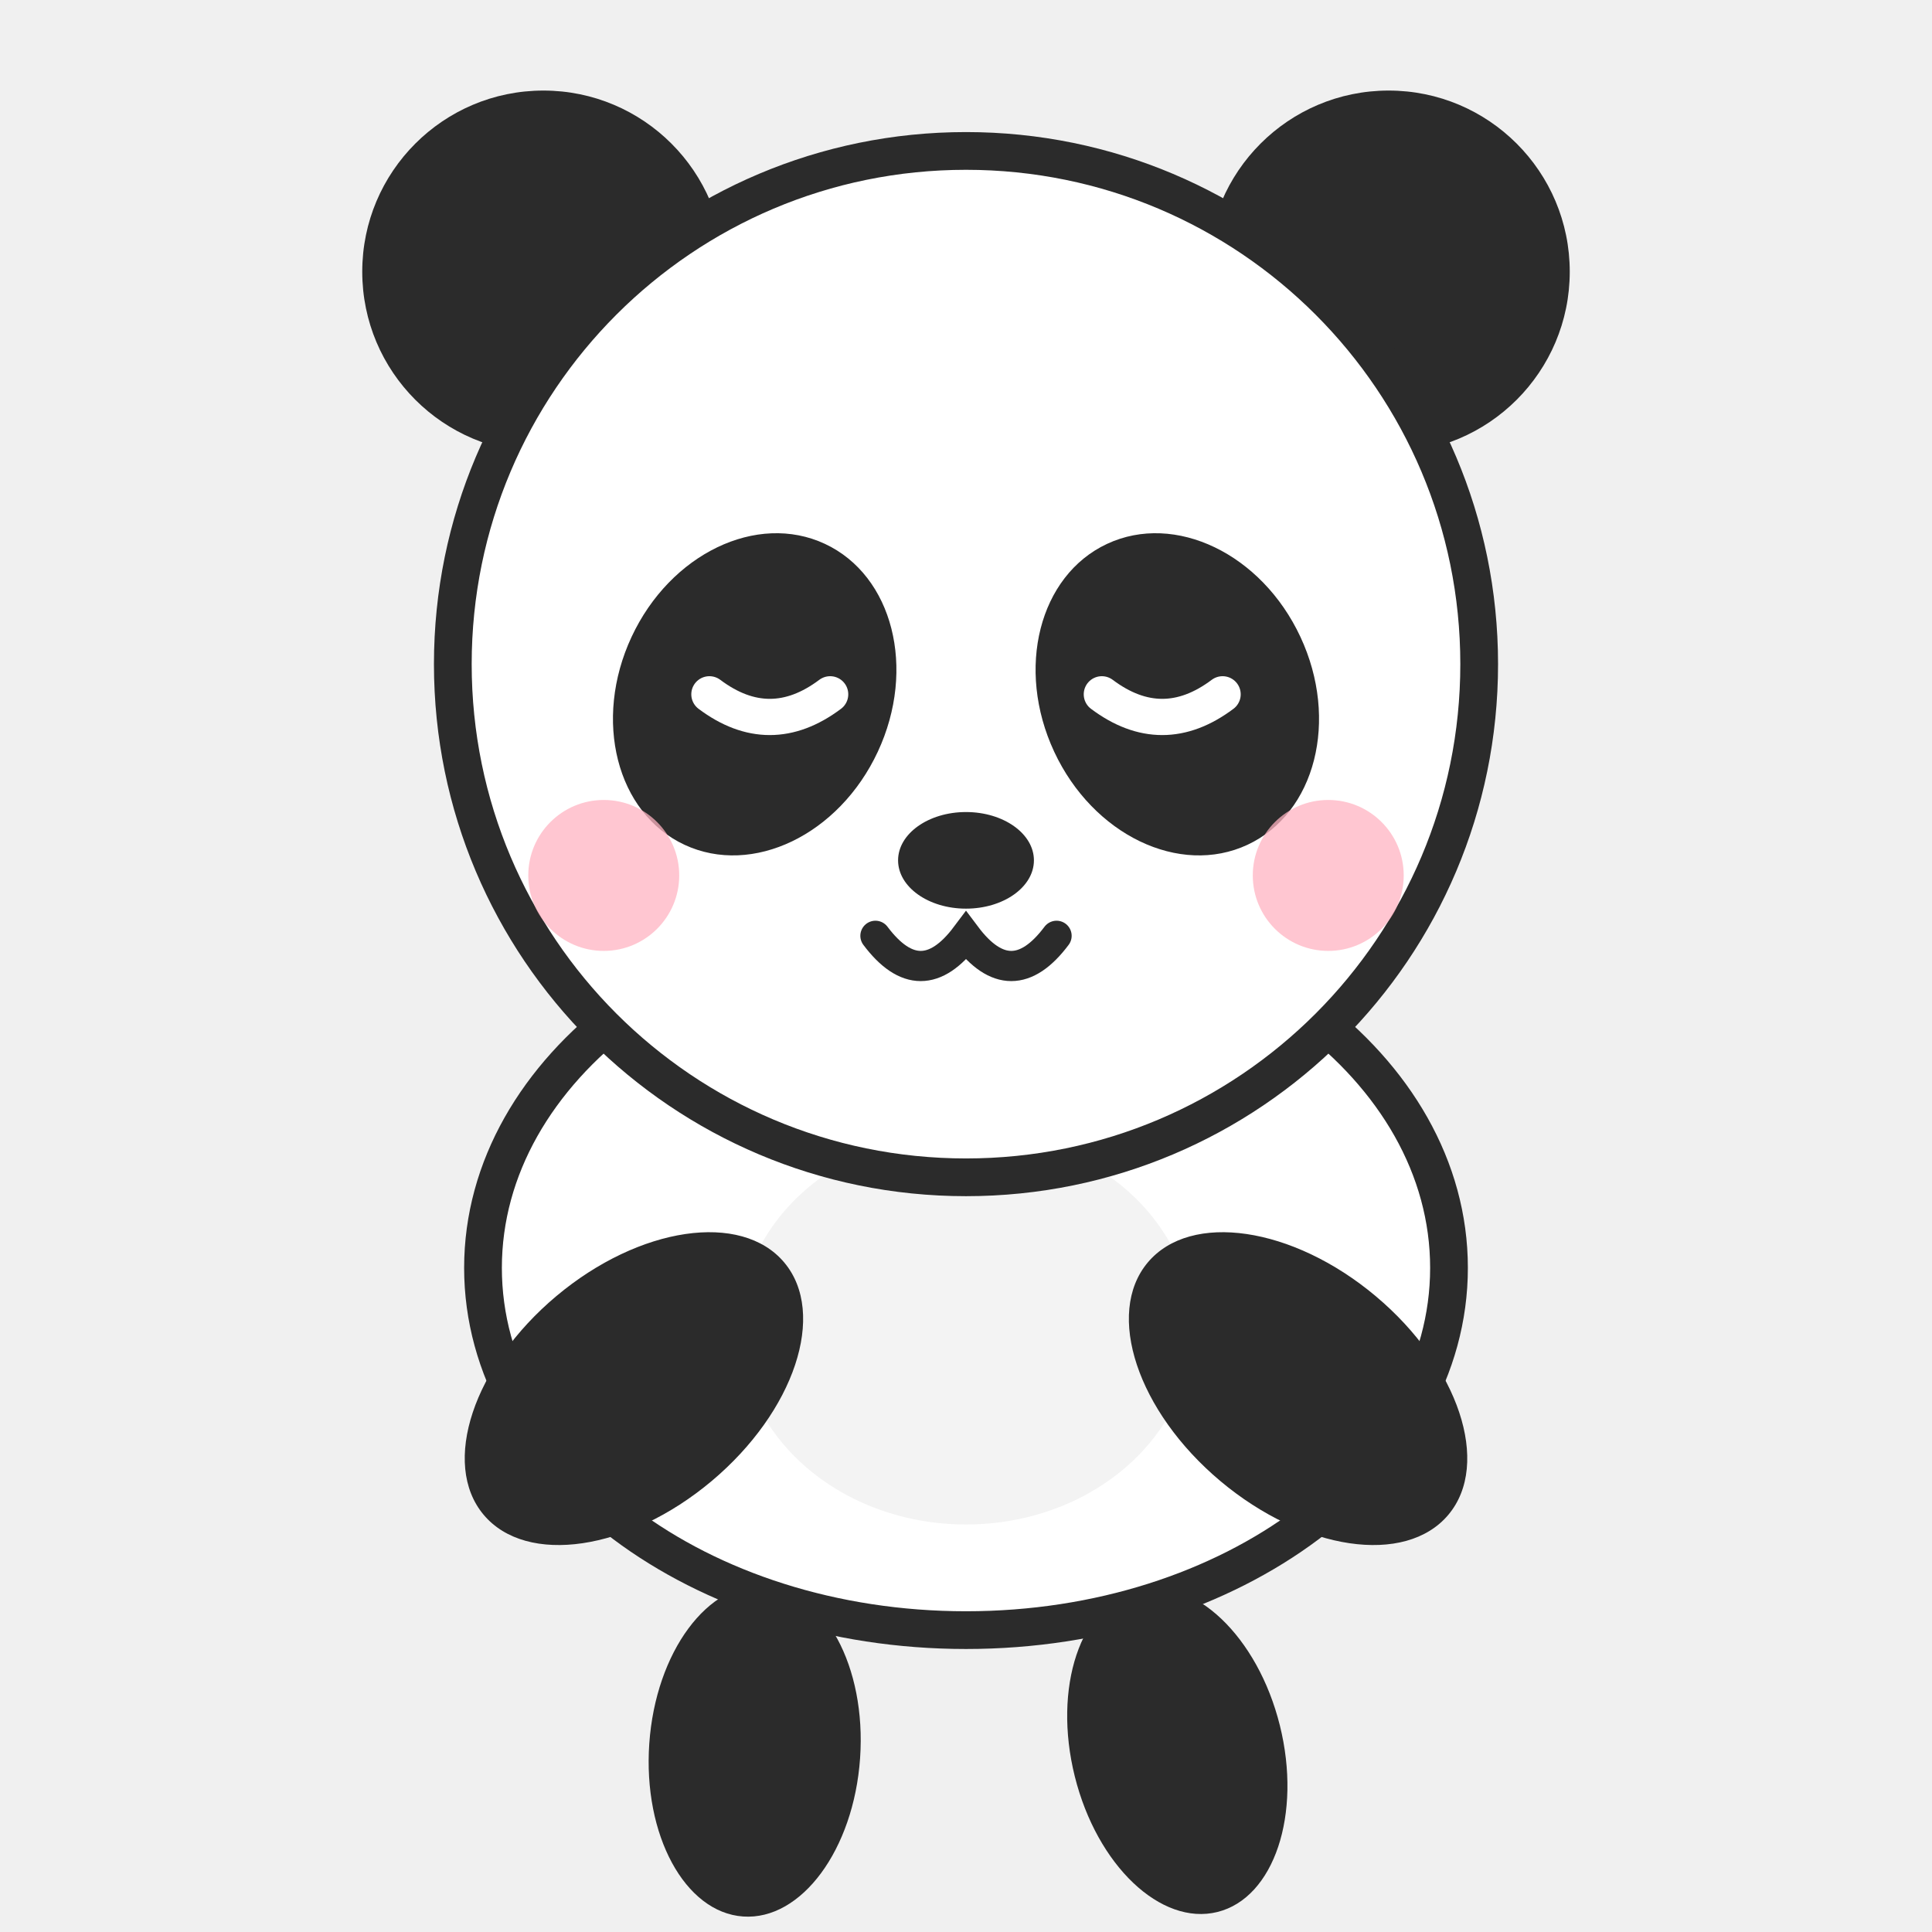
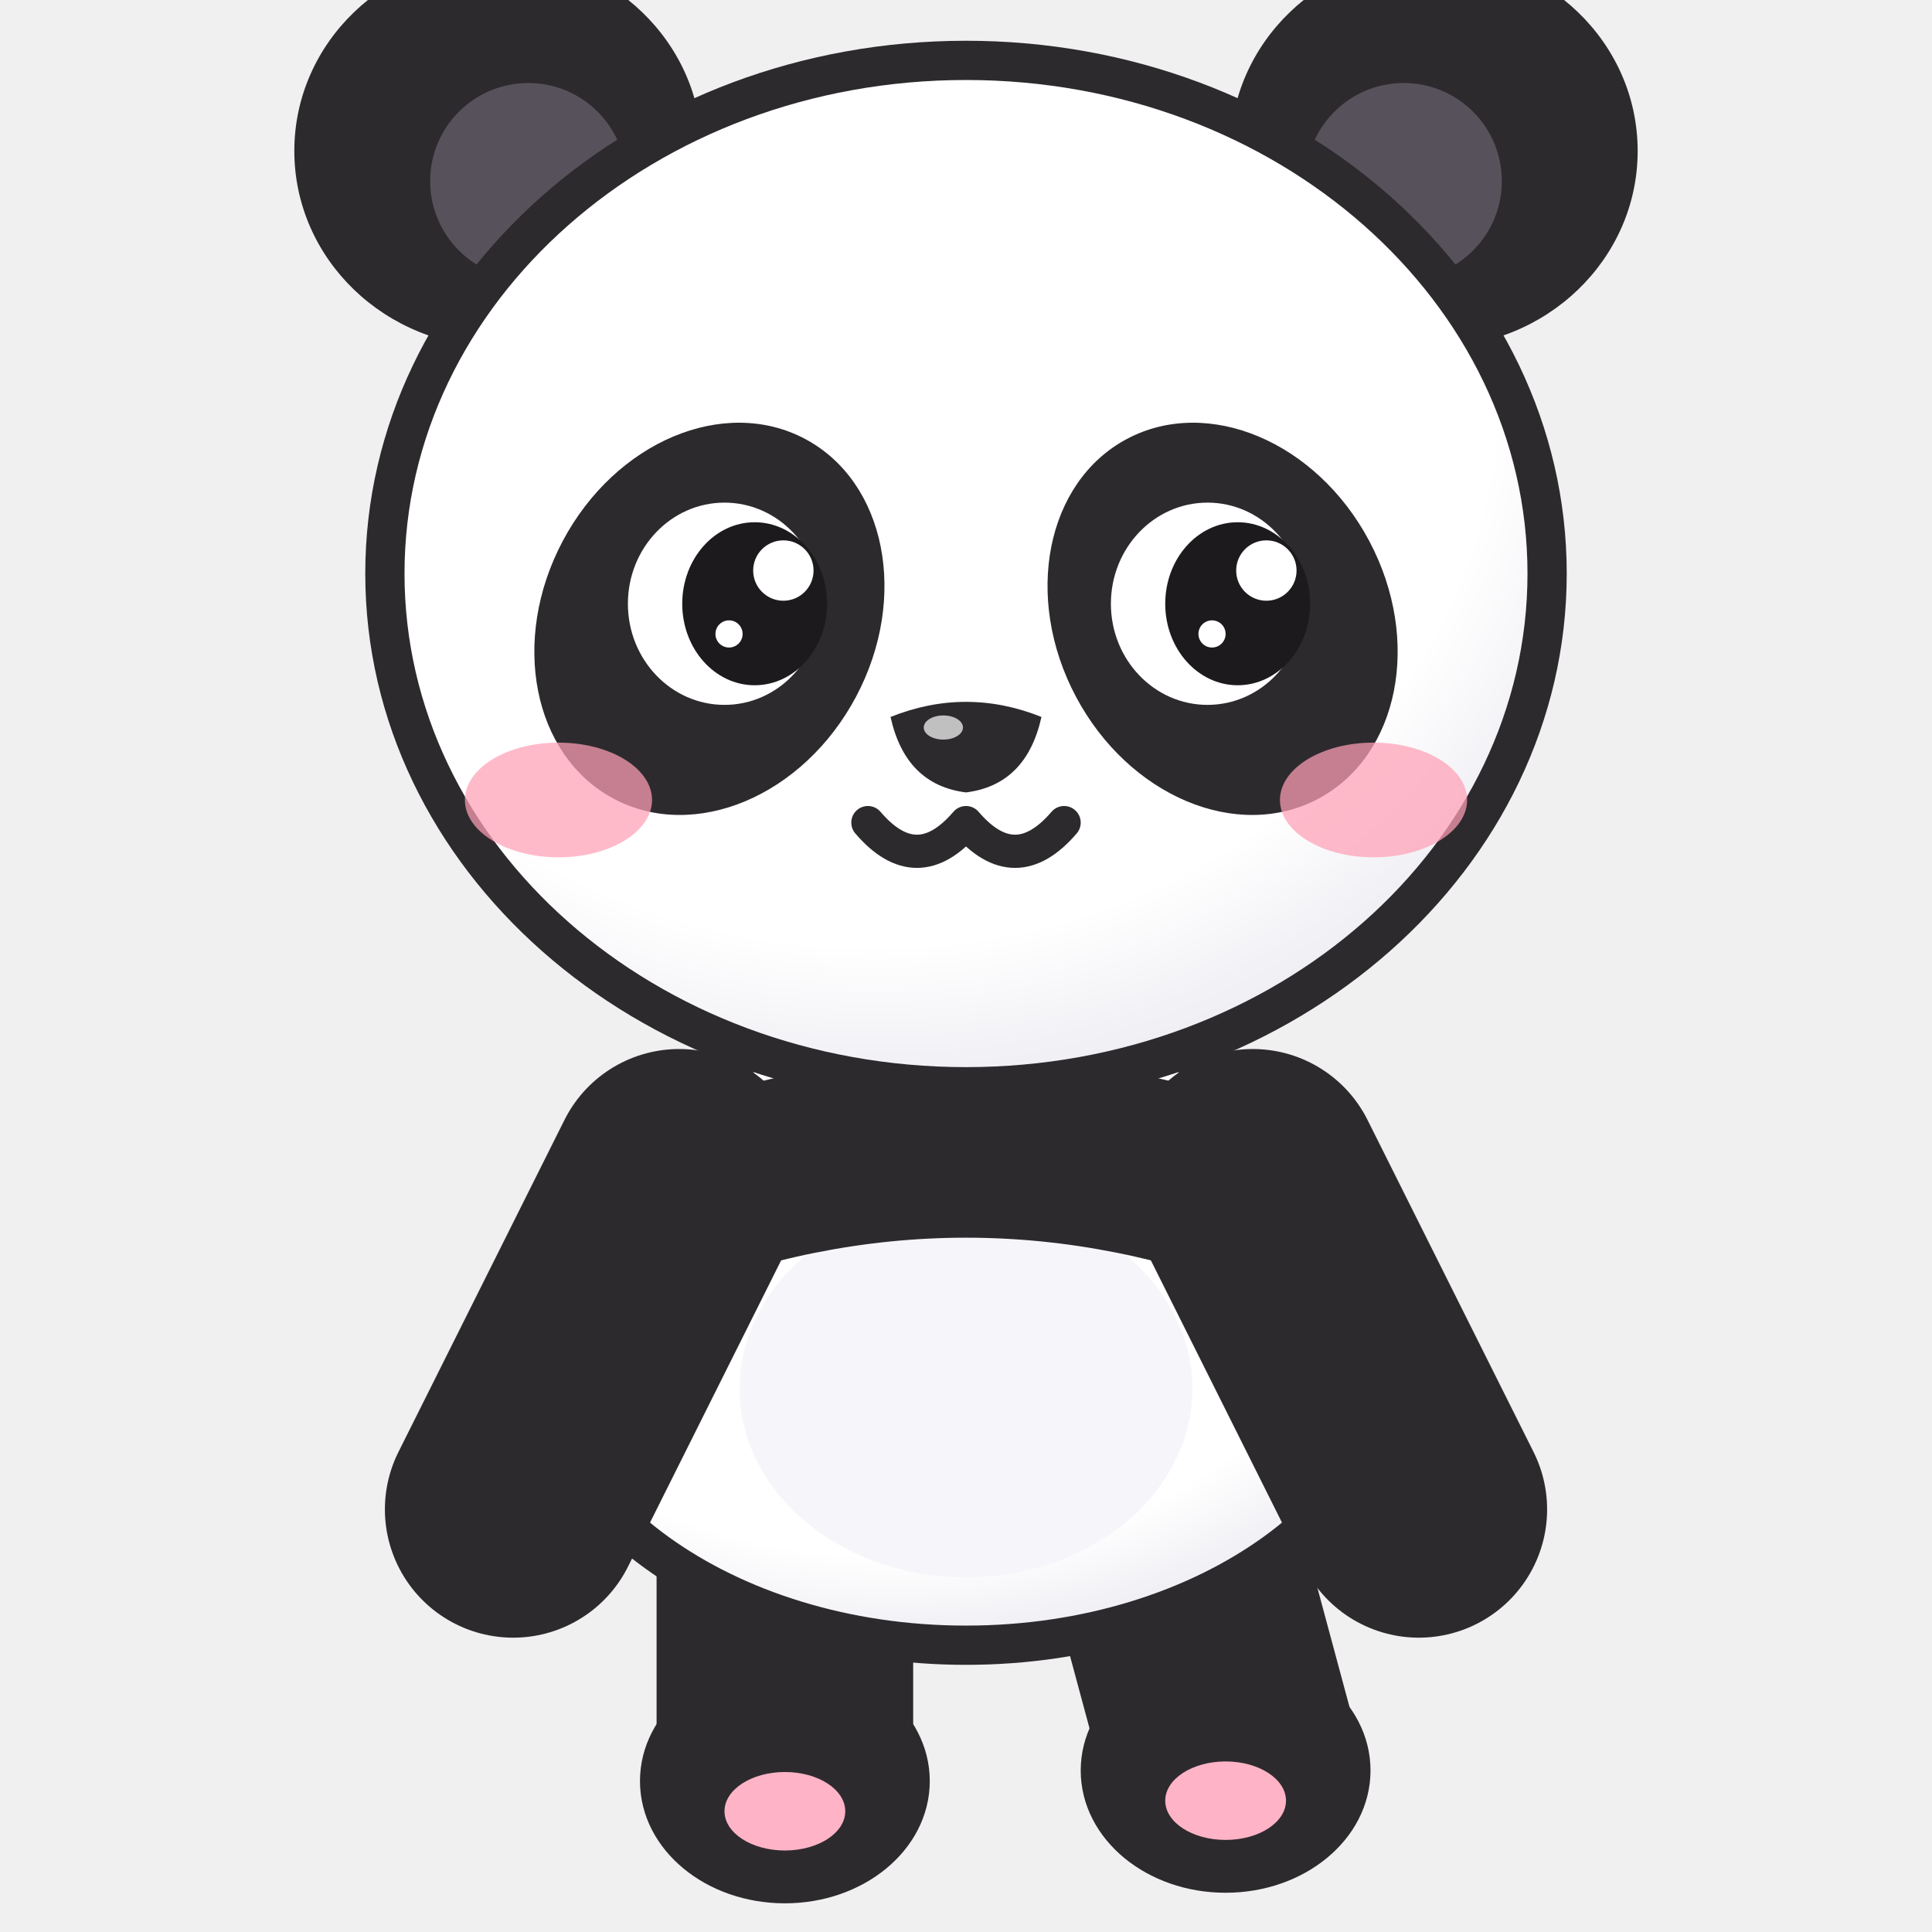
<svg xmlns="http://www.w3.org/2000/svg" viewBox="0 0 128 128" width="128" height="128">
-   <ellipse cx="50" cy="116" rx="7" ry="11" fill="#2b2b2b" transform="rotate(4 50 116)" />
-   <ellipse cx="78" cy="116" rx="7" ry="11" fill="#2b2b2b" transform="rotate(-14 78 116)" />
-   <ellipse cx="64" cy="84" rx="32" ry="24" fill="#ffffff" stroke="#2b2b2b" stroke-width="2.5" />
-   <ellipse cx="64" cy="88" rx="15" ry="13" fill="#f3f3f3" />
-   <circle cx="36" cy="18" r="12" fill="#2b2b2b" />
-   <circle cx="92" cy="18" r="12" fill="#2b2b2b" />
-   <circle cx="64" cy="44" r="34" fill="#ffffff" stroke="#2b2b2b" stroke-width="2.5" />
-   <ellipse cx="50" cy="46" rx="9" ry="11" fill="#2b2b2b" transform="rotate(25 50 46)" />
-   <ellipse cx="78" cy="46" rx="9" ry="11" fill="#2b2b2b" transform="rotate(-25 78 46)" />
-   <path d="M47 46 q4 3 8 0" fill="none" stroke="#fff" stroke-width="2.4" stroke-linecap="round" />
-   <path d="M73 46 q4 3 8 0" fill="none" stroke="#fff" stroke-width="2.4" stroke-linecap="round" />
-   <ellipse cx="64" cy="57" rx="4.5" ry="3.2" fill="#2b2b2b" />
-   <path d="M58 62 q3 4 6 0 q3 4 6 0" fill="none" stroke="#2b2b2b" stroke-width="2" stroke-linecap="round" />
-   <ellipse cx="40" cy="58" rx="5" ry="5" fill="#ffb3c1" opacity=".75" />
-   <ellipse cx="88" cy="58" rx="5" ry="5" fill="#ffb3c1" opacity=".75" />
-   <ellipse cx="42" cy="92" rx="8" ry="13" fill="#2b2b2b" transform="rotate(50 42 92)" />
-   <ellipse cx="86" cy="92" rx="8" ry="13" fill="#2b2b2b" transform="rotate(-50 86 92)" />
+   <defs>
+     <radialGradient id="furpandaperch3" cx="42%" cy="32%" r="75%">
+       <stop offset="0" stop-color="#ffffff" />
+       <stop offset="0.72" stop-color="#ffffff" />
+       <stop offset="1" stop-color="#e6e6ee" />
+     </radialGradient>
+   </defs>
+   <g transform="translate(0 0) scale(1) rotate(0 64 118)">
+     <line x1="52" y1="96" x2="52" y2="116" stroke-linecap="round" stroke="#2d2a2e" stroke-width="17" />
+     <line x1="52" y1="96" x2="52" y2="116" stroke-linecap="round" stroke="#2d2a2e" stroke-width="12" />
+     <ellipse cx="52" cy="118" rx="8.5" ry="7" fill="#2d2a2e" stroke="#2d2a2e" stroke-width="2.2" />
+     <ellipse cx="52" cy="120" rx="4" ry="2.6" fill="#ffb3c6" />
+     <line x1="76" y1="96" x2="81.2" y2="115.3" stroke-linecap="round" stroke="#2d2a2e" stroke-width="17" />
+     <line x1="76" y1="96" x2="81.2" y2="115.3" stroke-linecap="round" stroke="#2d2a2e" stroke-width="12" />
+     <ellipse cx="81.2" cy="117.3" rx="8.5" ry="7" fill="#2d2a2e" stroke="#2d2a2e" stroke-width="2.2" />
+     <ellipse cx="81.2" cy="119.3" rx="4" ry="2.6" fill="#ffb3c6" />
+     <ellipse cx="64" cy="88" rx="29" ry="21" fill="url(#furpandaperch3)" stroke="#2d2a2e" stroke-width="2.6" />
+     <ellipse cx="64" cy="92" rx="15" ry="12.5" fill="#f6f6fa" />
+     <path d="M38 76 q26 -12 52 0 q-2 8 -6 10 q-20 -8 -40 0 q-4 -2 -6 -10z" fill="#2d2a2e" />
+     <g transform="rotate(0 38 18)">
+       <ellipse cx="33" cy="10" rx="13.5" ry="13" fill="#2d2a2e" />
+       <ellipse cx="35" cy="12" rx="6.5" ry="6.5" fill="#57515c" />
+     </g>
+     <g transform="rotate(0 90 18)">
+       <ellipse cx="95" cy="10" rx="13.5" ry="13" fill="#2d2a2e" />
+       <ellipse cx="93" cy="12" rx="6.5" ry="6.5" fill="#57515c" />
+     </g>
+     <ellipse cx="64" cy="38" rx="38.5" ry="34" fill="url(#furpandaperch3)" stroke="#2d2a2e" stroke-width="2.6" />
+     <ellipse cx="47" cy="41" rx="11" ry="13.5" fill="#2d2a2e" transform="rotate(28 47 41)" />
+     <ellipse cx="81" cy="41" rx="11" ry="13.5" fill="#2d2a2e" transform="rotate(-28 81 41)" />
+     <ellipse cx="48" cy="40" rx="6.4" ry="6.7" fill="#fff" />
+     <ellipse cx="50" cy="40" rx="4.8" ry="5.4" fill="#1d1a1e" />
+     <ellipse cx="51.9" cy="37.8" rx="2" ry="2" fill="#fff" />
+     <ellipse cx="48.3" cy="42" rx="0.9" ry="0.9" fill="#fff" />
+     <ellipse cx="80" cy="40" rx="6.4" ry="6.7" fill="#fff" />
+     <ellipse cx="82" cy="40" rx="4.8" ry="5.4" fill="#1d1a1e" />
+     <ellipse cx="83.9" cy="37.8" rx="2" ry="2" fill="#fff" />
+     <ellipse cx="80.3" cy="42" rx="0.9" ry="0.9" fill="#fff" />
+     <ellipse cx="37" cy="53" rx="6.2" ry="3.8" fill="#ff9fb6" opacity="0.72" />
+     <ellipse cx="91" cy="53" rx="6.2" ry="3.8" fill="#ff9fb6" opacity="0.72" />
+     <path d="M59 47.5 q5 -2 10 0 q-1 4.5 -5 5 q-4 -0.5 -5 -5z" fill="#2d2a2e" />
+     <ellipse cx="62.5" cy="48.2" rx="1.3" ry="0.8" fill="#fff" opacity=".7" />
+     <path d="M57.5 54.5 q3.25 3.8 6.5 0 q3.25 3.8 6.5 0" fill="none" stroke="#2d2a2e" stroke-width="2.2" stroke-linecap="round" stroke-linejoin="round" />
+     <line x1="45" y1="78" x2="34" y2="100" stroke-linecap="round" stroke="#2d2a2e" stroke-width="17" />
+     <line x1="45" y1="78" x2="34" y2="100" stroke-linecap="round" stroke="#2d2a2e" stroke-width="12" />
+     <line x1="83" y1="78" x2="94" y2="100" stroke-linecap="round" stroke="#2d2a2e" stroke-width="17" />
+     <line x1="83" y1="78" x2="94" y2="100" stroke-linecap="round" stroke="#2d2a2e" stroke-width="12" />
+   </g>
</svg>
